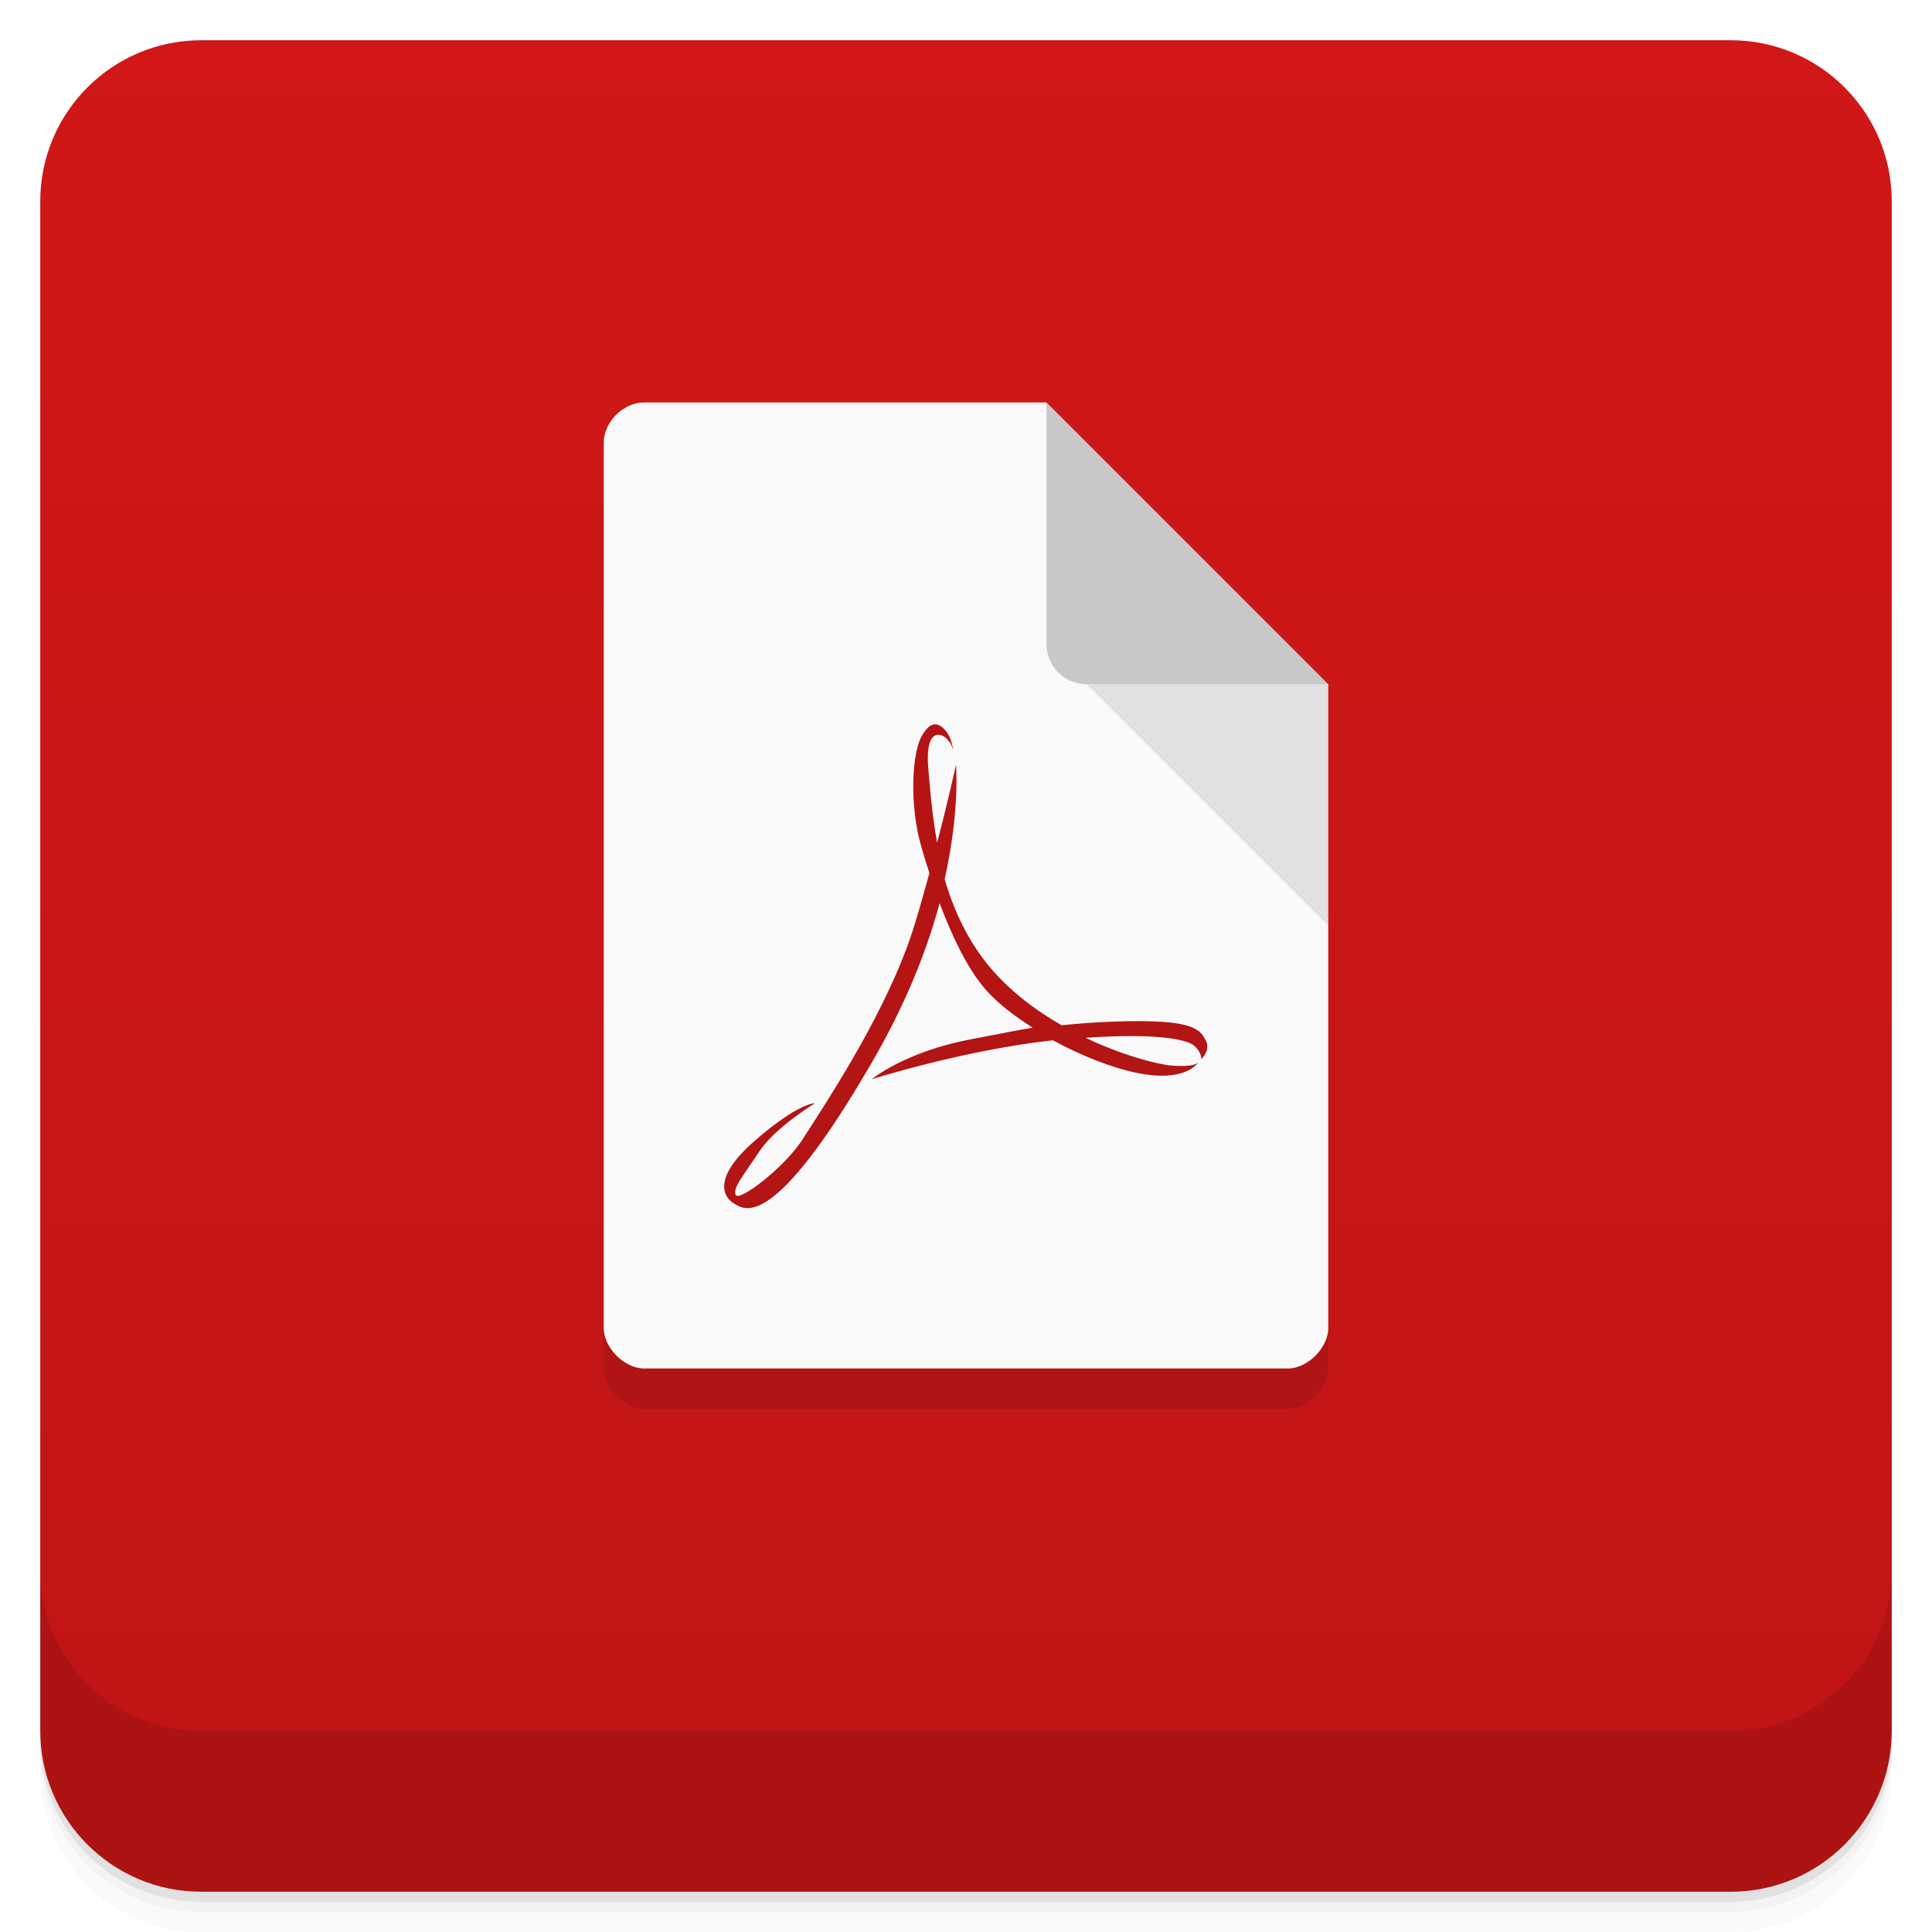
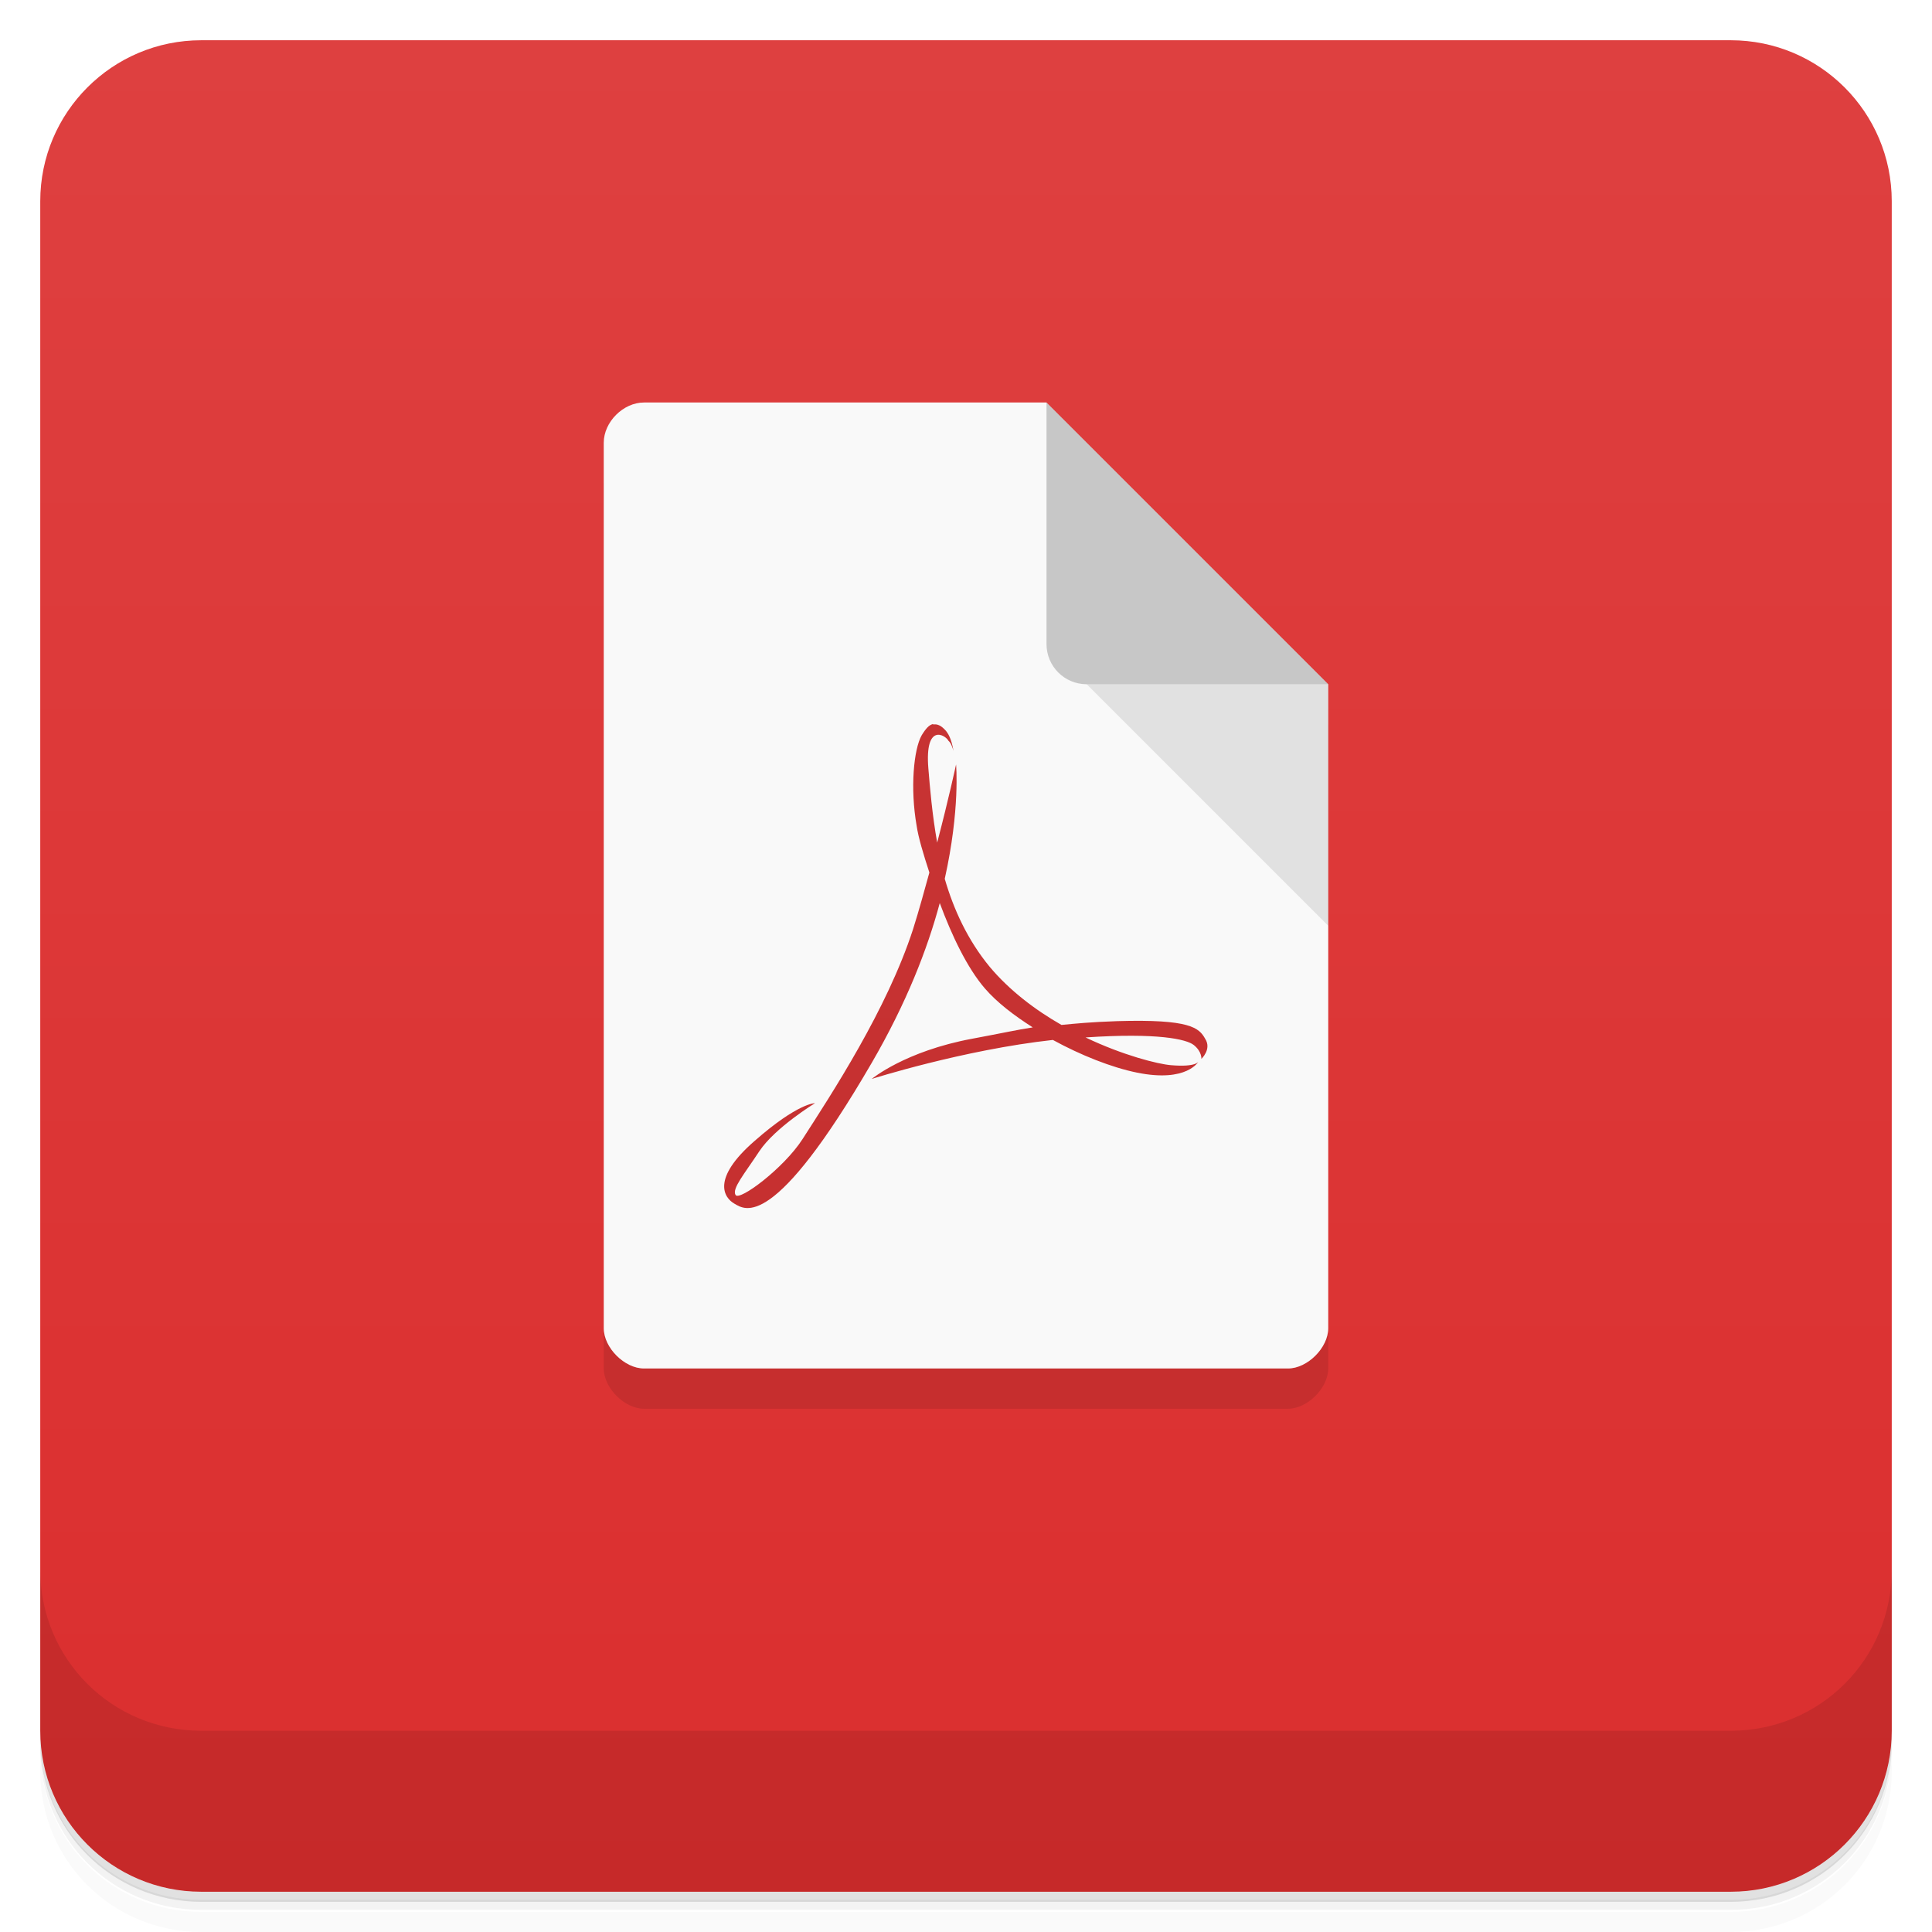
<svg xmlns="http://www.w3.org/2000/svg" version="1.1" viewBox="0 0 48 48">
  <defs>
    <linearGradient id="bg" x2="0" y1="1" y2="47" gradientUnits="userSpaceOnUse">
-       <stop style="stop-color:#d11717" offset="0" />
-       <stop style="stop-color:#bf1515" offset="1" />
+       <stop style="stop-color:#de4040" offset="0" />
+       <stop style="stop-color:#db2e2e" offset="1" />
    </linearGradient>
  </defs>
-   <path d="m1 43v0.25c0 2.216 1.784 4 4 4h38c2.216 0 4-1.784 4-4v-0.25c0 2.216-1.784 4-4 4h-38c-2.216 0-4-1.784-4-4zm0 0.5v0.5c0 2.216 1.784 4 4 4h38c2.216 0 4-1.784 4-4v-0.5c0 2.216-1.784 4-4 4h-38c-2.216 0-4-1.784-4-4z" style="opacity:.02" />
-   <path d="m1 43.25v0.25c0 2.216 1.784 4 4 4h38c2.216 0 4-1.784 4-4v-0.25c0 2.216-1.784 4-4 4h-38c-2.216 0-4-1.784-4-4z" style="opacity:.05" />
-   <path d="m1 43v0.25c0 2.216 1.784 4 4 4h38c2.216 0 4-1.784 4-4v-0.25c0 2.216-1.784 4-4 4h-38c-2.216 0-4-1.784-4-4z" style="opacity:.1" />
+   <path d="m1 43v0.25c0 2.22 1.78 4 4 4h38c2.22 0 4-1.78 4-4v-0.25c0 2.22-1.78 4-4 4h-38c-2.22 0-4-1.78-4-4zm0 0.5v0.5c0 2.22 1.78 4 4 4h38c2.22 0 4-1.78 4-4v-0.5c0 2.22-1.78 4-4 4h-38c-2.22 0-4-1.78-4-4z" style="opacity:.02" />
+   <path d="m1 43.2v0.25c0 2.22 1.78 4 4 4h38c2.22 0 4-1.78 4-4v-0.25c0 2.22-1.78 4-4 4h-38c-2.22 0-4-1.78-4-4z" style="opacity:.05" />
+   <path d="m1 43v0.25c0 2.22 1.78 4 4 4h38c2.22 0 4-1.78 4-4v-0.25c0 2.22-1.78 4-4 4h-38c-2.22 0-4-1.78-4-4z" style="opacity:.1" />
  <rect x="1" y="1" width="46" height="46" rx="4" style="fill:url(#bg)" />
-   <path d="m1 39v4c0 2.216 1.784 4 4 4h38c2.216 0 4-1.784 4-4v-4c0 2.216-1.784 4-4 4h-38c-2.216 0-4-1.784-4-4z" style="opacity:.1" />
+   <path d="m1 39v4c0 2.22 1.78 4 4 4h38c2.22 0 4-1.78 4-4v-4c0 2.22-1.78 4-4 4h-38c-2.22 0-4-1.78-4-4z" style="opacity:.1" />
  <path d="m15 12v22c0 0.484 0.516 1 1 1h16c0.484 0 1-0.516 1-1v-16z" style="opacity:.1" />
-   <path d="m16 10c-0.516 0-1 0.484-1 1v22c0 0.484 0.516 1 1 1h16c0.484 0 1-0.516 1-1v-16l-7-7zm7.188 8c0.094-0.016 0.184 0.023 0.281 0.125 0.141 0.137 0.191 0.379 0.219 0.531-0.027-0.09-0.066-0.203-0.125-0.25-0.074-0.145-0.594-0.458-0.5 0.688 0.039 0.469 0.094 1.141 0.219 1.844 0.289-1.098 0.469-1.938 0.469-1.938s0.105 1.109-0.281 2.844c0.219 0.754 0.566 1.52 1.125 2.188 0.488 0.582 1.133 1.071 1.781 1.44 0.371-0.035 0.699-0.07 1.375-0.094 1.816-0.055 2.042 0.168 2.188 0.438 0.168 0.258-0.094 0.5-0.094 0.5s0.017-0.18-0.188-0.344c-0.18-0.145-0.897-0.31-2.688-0.189 0.922 0.441 1.789 0.661 2.125 0.689 0.645 0.055 0.688-0.094 0.688-0.094s-0.281 0.533-1.531 0.279c-0.633-0.129-1.398-0.433-2.094-0.812-2.227 0.246-4.5 0.969-4.5 0.969s0.828-0.691 2.5-1c0.715-0.133 1.102-0.219 1.5-0.281-0.465-0.297-0.882-0.613-1.188-0.969-0.441-0.512-0.824-1.324-1.125-2.125-0.305 1.137-0.825 2.484-1.69 3.969-2.438 4.203-3.152 3.648-3.406 3.5-0.258-0.145-0.586-0.617 0.5-1.562 1.082-0.949 1.5-0.938 1.5-0.938s-0.988 0.605-1.375 1.188c-0.383 0.582-0.684 0.93-0.594 1.094 0.094 0.164 1.195-0.668 1.656-1.375 0.727-1.129 2.102-3.219 2.75-5.219 0.148-0.469 0.281-0.957 0.406-1.406-0.148-0.453-0.273-0.867-0.316-1.156-0.164-0.93-0.074-1.902 0.125-2.25 0.105-0.172 0.188-0.26 0.281-0.279z" style="fill:#f9f9f9" />
-   <path d="m27 17 6 6v-6z" style="fill-opacity:.098" />
-   <path d="m26 10v6c0 0.554 0.446 1 1 1h6z" style="fill-opacity:.196;paint-order:normal" />
+   <path d="m16 10c-0.516 0-1 0.484-1 1v22c0 0.484 0.516 1 1 1h16c0.484 0 1-0.516 1-1v-16l-7-7zm7.19 8c0.094-0.016 0.184 0.023 0.281 0.125 0.141 0.137 0.191 0.379 0.219 0.531-0.027-0.09-0.066-0.203-0.125-0.25-0.074-0.145-0.594-0.458-0.5 0.688 0.039 0.469 0.094 1.14 0.219 1.84 0.289-1.1 0.469-1.94 0.469-1.94s0.105 1.11-0.281 2.84c0.219 0.754 0.566 1.52 1.12 2.19 0.488 0.582 1.13 1.07 1.78 1.44 0.371-0.035 0.699-0.07 1.38-0.094 1.82-0.055 2.04 0.168 2.19 0.438 0.168 0.258-0.094 0.5-0.094 0.5s0.017-0.18-0.188-0.344c-0.18-0.145-0.898-0.31-2.69-0.189 0.922 0.441 1.79 0.661 2.12 0.689 0.645 0.055 0.688-0.094 0.688-0.094s-0.281 0.533-1.53 0.279c-0.633-0.129-1.4-0.434-2.09-0.812-2.23 0.246-4.5 0.969-4.5 0.969s0.828-0.691 2.5-1c0.715-0.133 1.1-0.219 1.5-0.281-0.465-0.297-0.882-0.613-1.19-0.969-0.441-0.512-0.824-1.32-1.12-2.12-0.305 1.14-0.825 2.48-1.69 3.97-2.44 4.2-3.15 3.65-3.41 3.5-0.258-0.145-0.586-0.616 0.5-1.56 1.08-0.949 1.5-0.938 1.5-0.938s-0.988 0.604-1.38 1.19c-0.383 0.582-0.684 0.93-0.594 1.09 0.094 0.164 1.2-0.668 1.66-1.38 0.727-1.13 2.1-3.22 2.75-5.22 0.148-0.469 0.281-0.957 0.406-1.41-0.148-0.453-0.273-0.867-0.316-1.16-0.164-0.93-0.074-1.9 0.125-2.25 0.105-0.172 0.188-0.26 0.281-0.279z" style="fill:#f9f9f9" />
+   <path d="m27 17 6 6v-6z" style="opacity:.1" />
+   <path d="m26 10v6c0 0.554 0.446 1 1 1h6z" style="opacity:.2" />
</svg>
